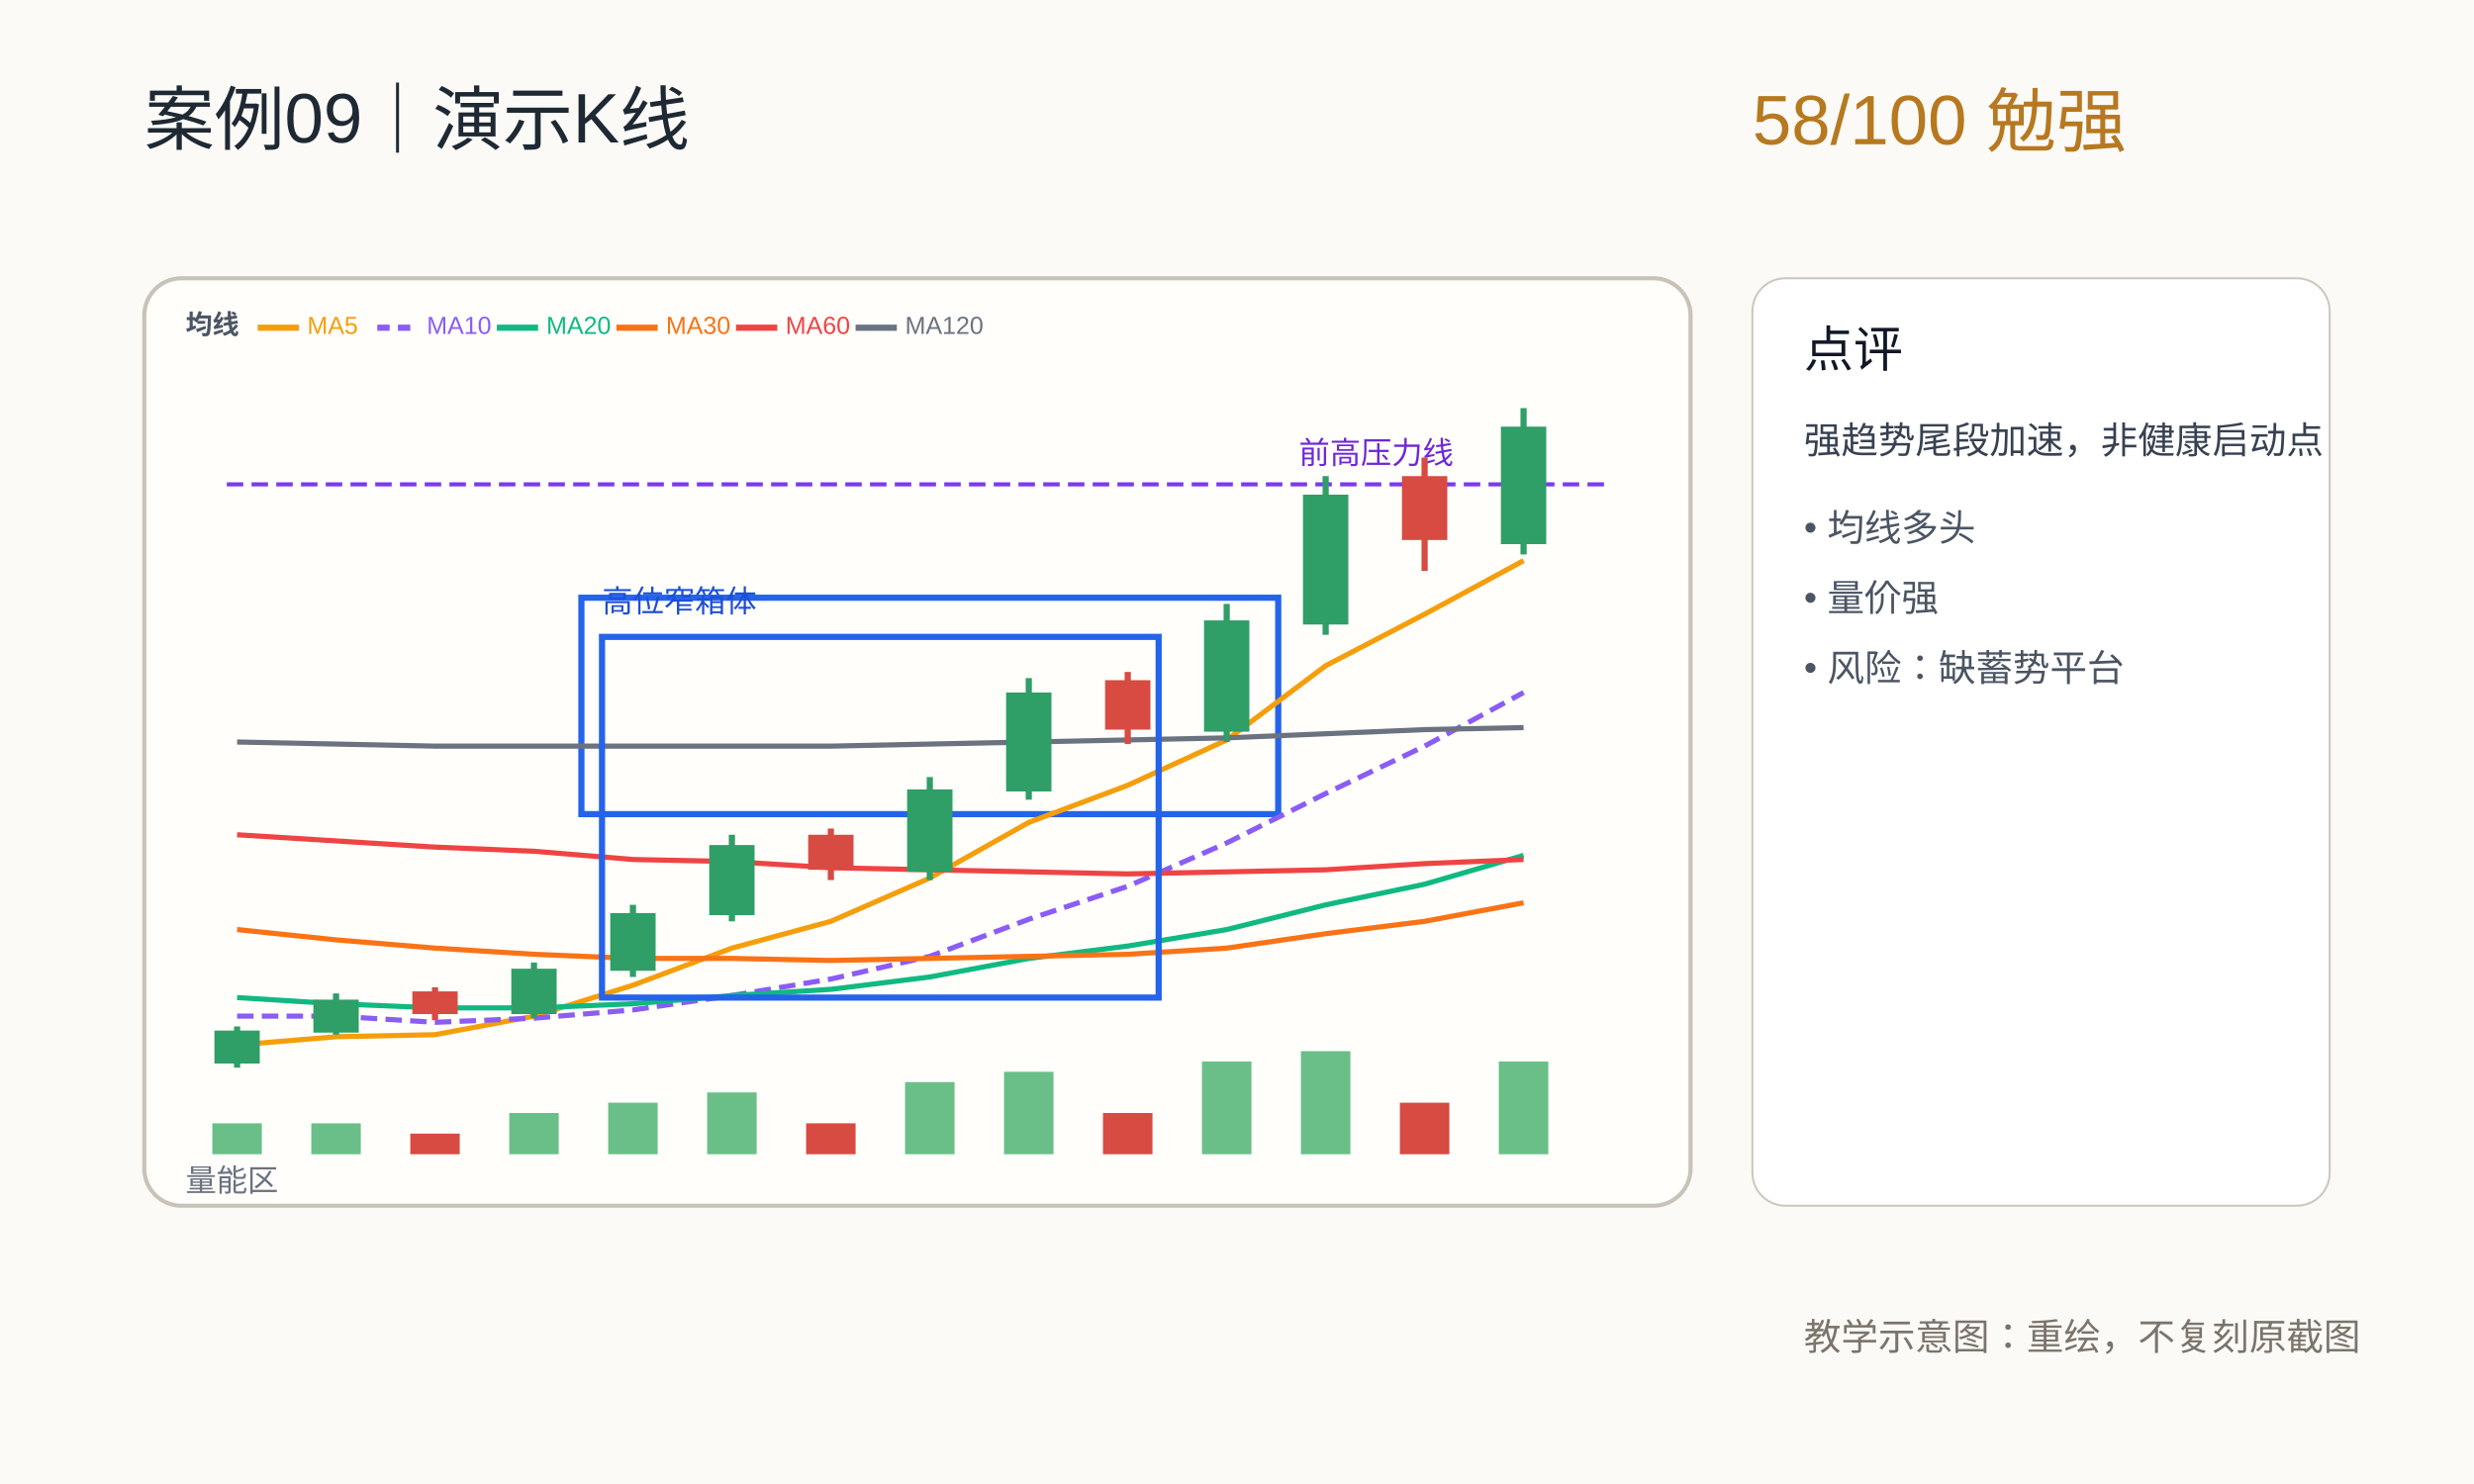
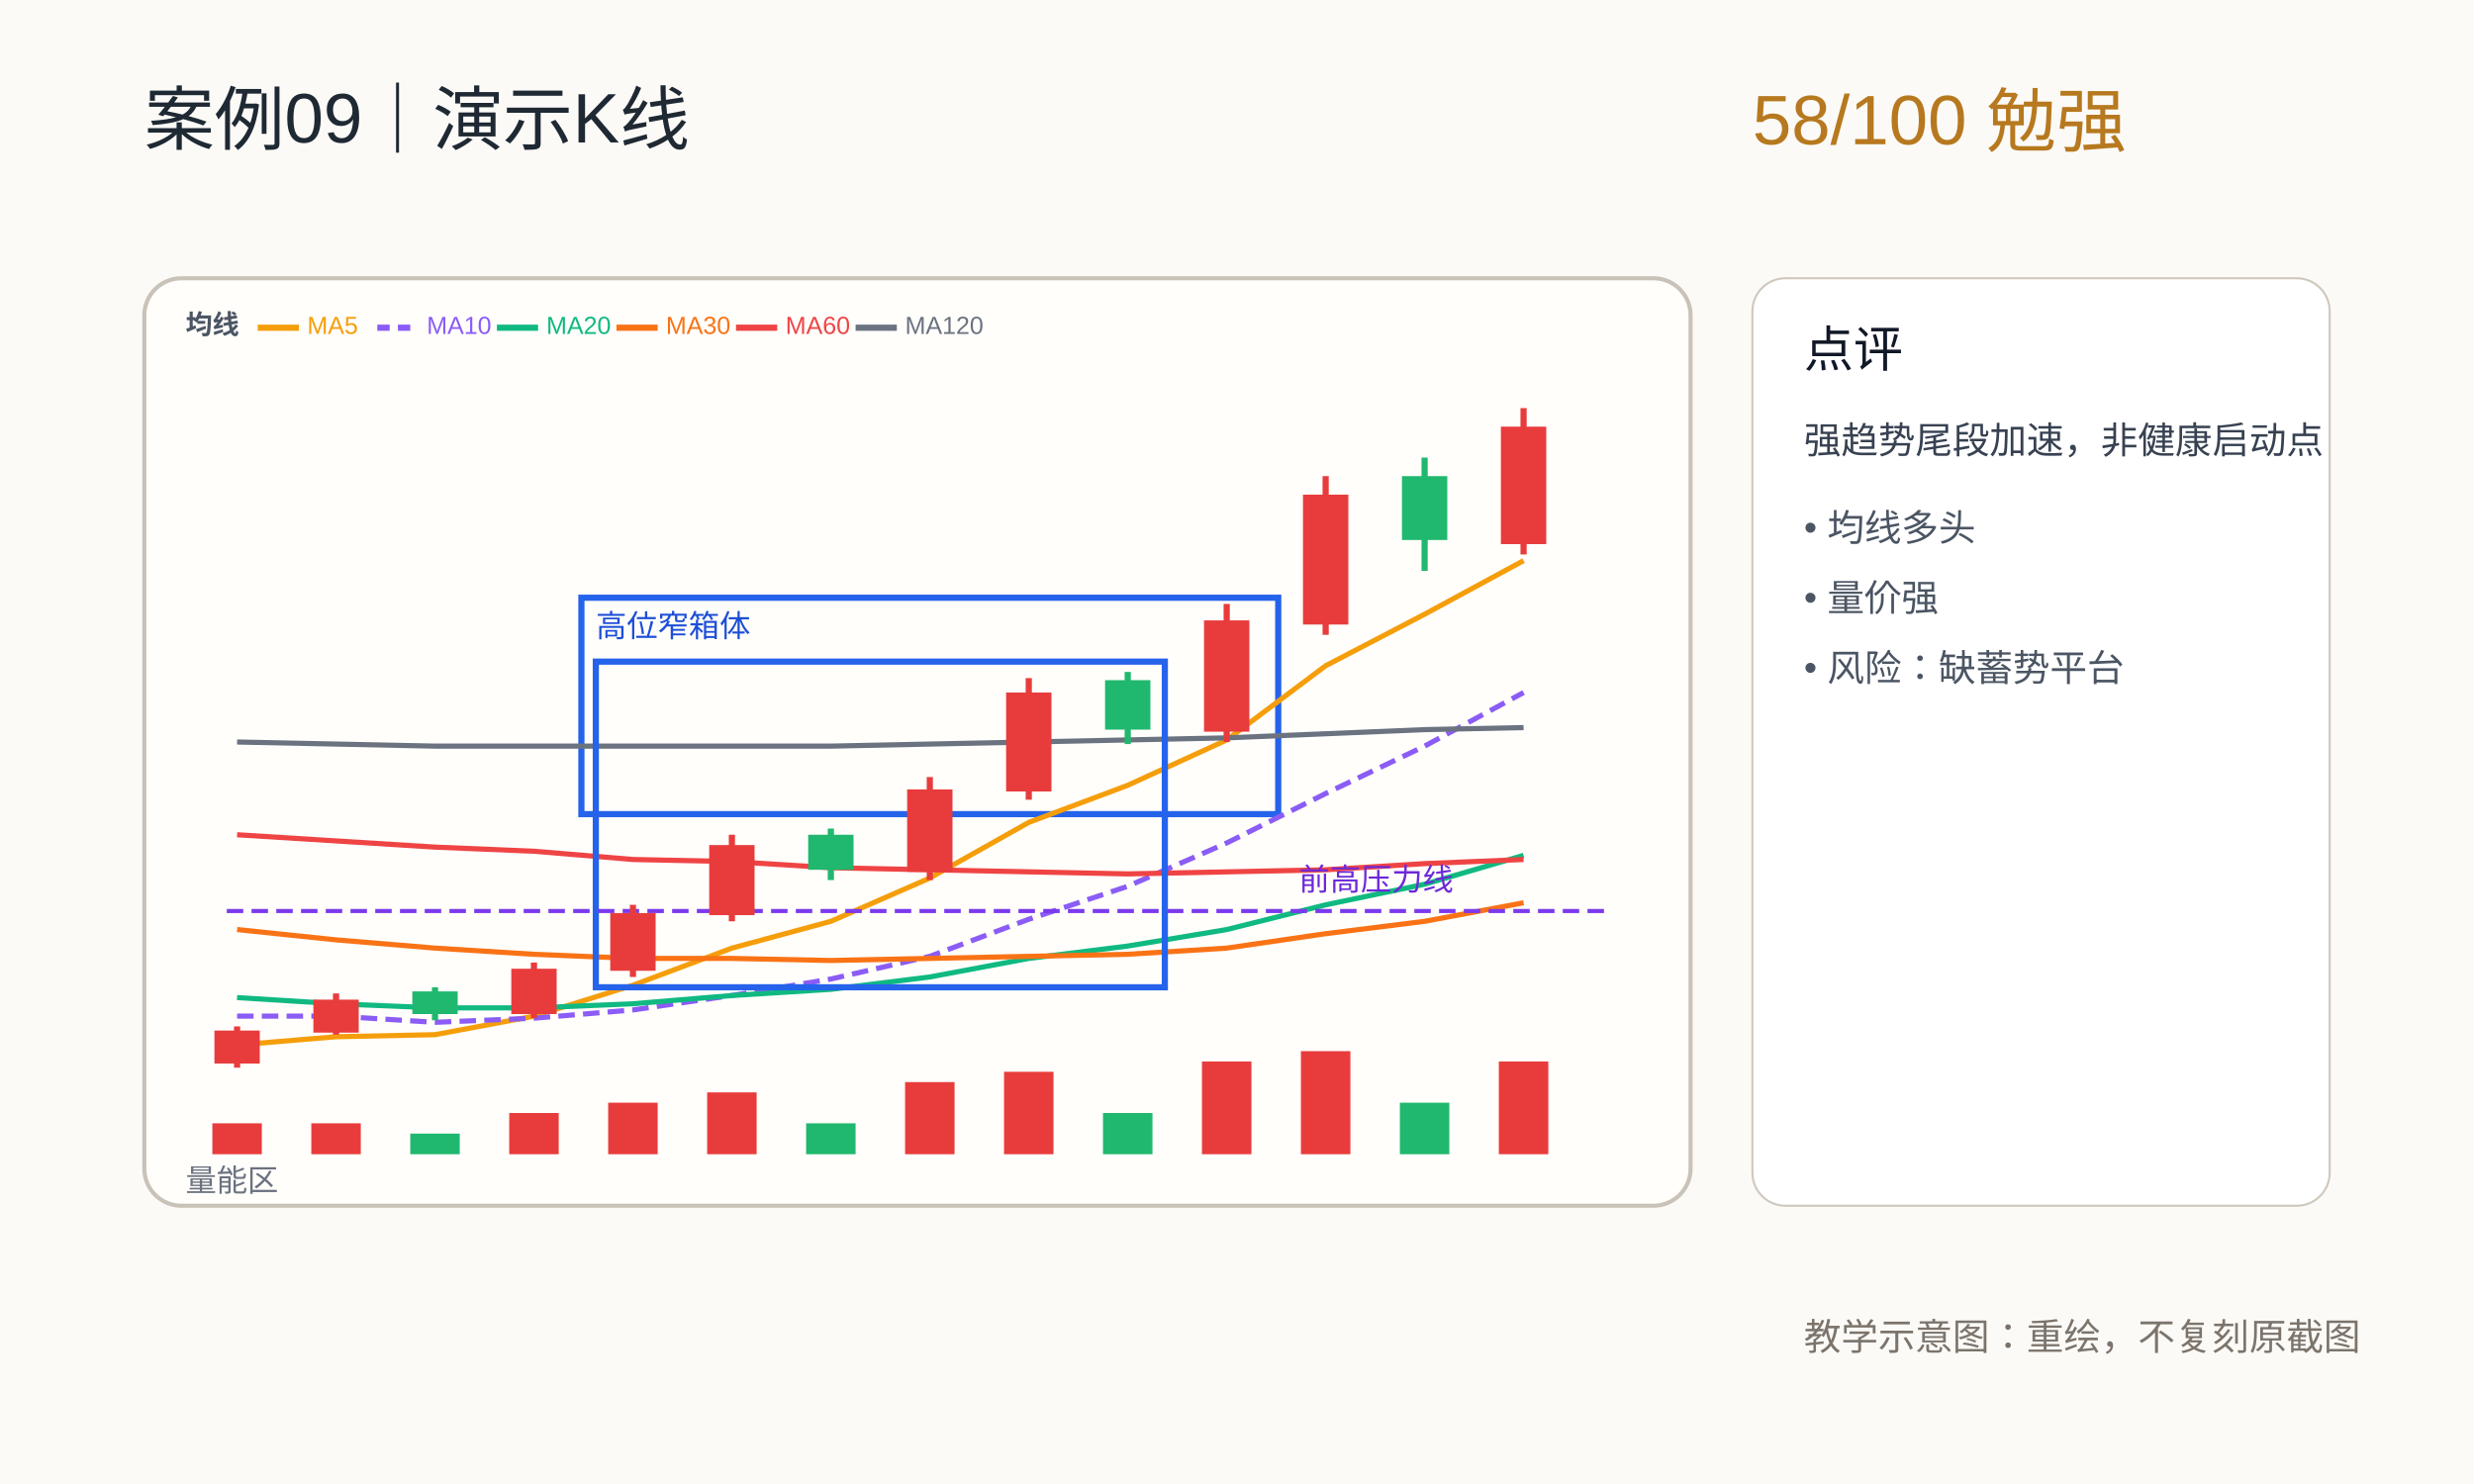
<svg xmlns="http://www.w3.org/2000/svg" width="1200" height="720" viewBox="0 0 1200 720">
  <rect width="1200" height="720" fill="#fbfaf7" />
  <rect x="70" y="135" width="750" height="450" rx="18" fill="#fffefb" stroke="#c9c2b8" stroke-width="2" />
  <text x="70" y="70" font-size="34" font-family="PingFang SC, Arial" fill="#1f2933">案例09｜演示K线</text>
  <text x="850" y="70" font-size="34" font-family="PingFang SC, Arial" fill="#b7791f">58/100  勉强</text>
  <rect x="282" y="290" width="338" height="105" fill="none" stroke="#2563eb" stroke-width="3" />
  <text x="90" y="162" font-size="13" font-family="PingFang SC, Arial" fill="#4b5563" font-weight="bold">均线</text>
  <line x1="125" y1="159" x2="145" y2="159" stroke="#f59e0b" stroke-width="3" />
  <text x="149" y="162" font-size="12" font-family="PingFang SC, Arial" fill="#f59e0b">MA5</text>
  <line x1="183" y1="159" x2="203" y2="159" stroke="#8b5cf6" stroke-width="3" stroke-dasharray="6,4" />
  <text x="207" y="162" font-size="12" font-family="PingFang SC, Arial" fill="#8b5cf6">MA10</text>
  <line x1="241" y1="159" x2="261" y2="159" stroke="#10b981" stroke-width="3" />
  <text x="265" y="162" font-size="12" font-family="PingFang SC, Arial" fill="#10b981">MA20</text>
  <line x1="299" y1="159" x2="319" y2="159" stroke="#f97316" stroke-width="3" />
  <text x="323" y="162" font-size="12" font-family="PingFang SC, Arial" fill="#f97316">MA30</text>
  <line x1="357" y1="159" x2="377" y2="159" stroke="#ef4444" stroke-width="3" />
  <text x="381" y="162" font-size="12" font-family="PingFang SC, Arial" fill="#ef4444">MA60</text>
  <line x1="415" y1="159" x2="435" y2="159" stroke="#6b7280" stroke-width="3" />
  <text x="439" y="162" font-size="12" font-family="PingFang SC, Arial" fill="#6b7280">MA120</text>
  <polyline points="115,507 163,503 211,502 259,493 307,478 355,460 403,447 451,426 499,399 547,381 595,359 643,323 691,298 739,272" fill="none" stroke="#f59e0b" stroke-width="2.5" />
  <polyline points="115,493 163,493 211,496 259,494 307,490 355,483 403,475 451,464 499,446 547,430 595,409 643,385 691,362 739,336" fill="none" stroke="#8b5cf6" stroke-width="2.5" stroke-dasharray="8,4" />
  <polyline points="115,484 163,487 211,489 259,489 307,487 355,483 403,480 451,474 499,465 547,459 595,451 643,439 691,429 739,415" fill="none" stroke="#10b981" stroke-width="2.5" />
  <polyline points="115,451 163,456 211,460 259,463 307,465 355,465 403,466 451,465 499,464 547,463 595,460 643,453 691,447 739,438" fill="none" stroke="#f97316" stroke-width="2.5" />
  <polyline points="115,405 163,408 211,411 259,413 307,417 355,418 403,421 451,422 499,423 547,424 595,423 643,422 691,419 739,417" fill="none" stroke="#ef4444" stroke-width="2.5" />
  <polyline points="115,360 163,361 211,362 259,362 307,362 355,362 403,362 451,361 499,360 547,359 595,358 643,356 691,354 739,353" fill="none" stroke="#6b7280" stroke-width="2.5" />
-   <line x1="110" y1="235" x2="780" y2="235" stroke="#7c3aed" stroke-width="2" stroke-dasharray="8,4" />
-   <text x="630" y="225" font-size="15" font-family="PingFang SC, Arial" fill="#6d28d9">前高压力线</text>
-   <rect x="292" y="309" width="270" height="175" fill="none" stroke="#2563eb" stroke-width="3" />
-   <text x="292" y="297" font-size="15" font-family="PingFang SC, Arial" fill="#1d4ed8">高位窄箱体</text>
-   <line x1="115" y1="498" x2="115" y2="518" stroke="#2f9e67" stroke-width="3" />
-   <rect x="104" y="500" width="22" height="16" fill="#2f9e67" />
-   <line x1="163" y1="482" x2="163" y2="502" stroke="#2f9e67" stroke-width="3" />
-   <rect x="152" y="485" width="22" height="16" fill="#2f9e67" />
-   <line x1="211" y1="479" x2="211" y2="495" stroke="#d74b42" stroke-width="3" />
-   <rect x="200" y="481" width="22" height="11" fill="#d74b42" />
-   <line x1="259" y1="467" x2="259" y2="494" stroke="#2f9e67" stroke-width="3" />
-   <rect x="248" y="470" width="22" height="22" fill="#2f9e67" />
-   <line x1="307" y1="439" x2="307" y2="474" stroke="#2f9e67" stroke-width="3" />
-   <rect x="296" y="443" width="22" height="28" fill="#2f9e67" />
-   <line x1="355" y1="405" x2="355" y2="447" stroke="#2f9e67" stroke-width="3" />
-   <rect x="344" y="410" width="22" height="34" fill="#2f9e67" />
-   <line x1="403" y1="402" x2="403" y2="427" stroke="#d74b42" stroke-width="3" />
-   <rect x="392" y="405" width="22" height="17" fill="#d74b42" />
-   <line x1="451" y1="377" x2="451" y2="427" stroke="#2f9e67" stroke-width="3" />
-   <rect x="440" y="383" width="22" height="40" fill="#2f9e67" />
-   <line x1="499" y1="329" x2="499" y2="388" stroke="#2f9e67" stroke-width="3" />
-   <rect x="488" y="336" width="22" height="48" fill="#2f9e67" />
-   <line x1="547" y1="326" x2="547" y2="361" stroke="#d74b42" stroke-width="3" />
-   <rect x="536" y="330" width="22" height="24" fill="#d74b42" />
-   <line x1="595" y1="293" x2="595" y2="360" stroke="#2f9e67" stroke-width="3" />
-   <rect x="584" y="301" width="22" height="54" fill="#2f9e67" />
-   <line x1="643" y1="231" x2="643" y2="308" stroke="#2f9e67" stroke-width="3" />
-   <rect x="632" y="240" width="22" height="63" fill="#2f9e67" />
-   <line x1="691" y1="222" x2="691" y2="277" stroke="#d74b42" stroke-width="3" />
-   <rect x="680" y="231" width="22" height="31" fill="#d74b42" />
-   <line x1="739" y1="198" x2="739" y2="269" stroke="#2f9e67" stroke-width="3" />
-   <rect x="728" y="207" width="22" height="57" fill="#2f9e67" />
-   <rect x="103" y="545" width="24" height="15" fill="#6abf88" />
-   <rect x="151" y="545" width="24" height="15" fill="#6abf88" />
-   <rect x="199" y="550" width="24" height="10" fill="#d74b42" />
-   <rect x="247" y="540" width="24" height="20" fill="#6abf88" />
-   <rect x="295" y="535" width="24" height="25" fill="#6abf88" />
-   <rect x="343" y="530" width="24" height="30" fill="#6abf88" />
-   <rect x="391" y="545" width="24" height="15" fill="#d74b42" />
-   <rect x="439" y="525" width="24" height="35" fill="#6abf88" />
-   <rect x="487" y="520" width="24" height="40" fill="#6abf88" />
-   <rect x="535" y="540" width="24" height="20" fill="#d74b42" />
-   <rect x="583" y="515" width="24" height="45" fill="#6abf88" />
-   <rect x="631" y="510" width="24" height="50" fill="#6abf88" />
-   <rect x="679" y="535" width="24" height="25" fill="#d74b42" />
-   <rect x="727" y="515" width="24" height="45" fill="#6abf88" />
+   <rect x="289" y="321" width="276" height="158" fill="none" stroke="#2563eb" stroke-width="3" />
+   <text x="289" y="309" font-size="15" font-family="PingFang SC, Arial" fill="#1d4ed8">高位窄箱体</text>
+   <line x1="110" y1="442" x2="780" y2="442" stroke="#7c3aed" stroke-width="2" stroke-dasharray="8,4" />
+   <text x="630" y="432" font-size="15" font-family="PingFang SC, Arial" fill="#6d28d9">前高压力线</text>
+   <line x1="115" y1="498" x2="115" y2="518" stroke="#e83c3c" stroke-width="3" />
+   <rect x="104" y="500" width="22" height="16" fill="#e83c3c" />
+   <line x1="163" y1="482" x2="163" y2="502" stroke="#e83c3c" stroke-width="3" />
+   <rect x="152" y="485" width="22" height="16" fill="#e83c3c" />
+   <line x1="211" y1="479" x2="211" y2="495" stroke="#20b86e" stroke-width="3" />
+   <rect x="200" y="481" width="22" height="11" fill="#20b86e" />
+   <line x1="259" y1="467" x2="259" y2="494" stroke="#e83c3c" stroke-width="3" />
+   <rect x="248" y="470" width="22" height="22" fill="#e83c3c" />
+   <line x1="307" y1="439" x2="307" y2="474" stroke="#e83c3c" stroke-width="3" />
+   <rect x="296" y="443" width="22" height="28" fill="#e83c3c" />
+   <line x1="355" y1="405" x2="355" y2="447" stroke="#e83c3c" stroke-width="3" />
+   <rect x="344" y="410" width="22" height="34" fill="#e83c3c" />
+   <line x1="403" y1="402" x2="403" y2="427" stroke="#20b86e" stroke-width="3" />
+   <rect x="392" y="405" width="22" height="17" fill="#20b86e" />
+   <line x1="451" y1="377" x2="451" y2="427" stroke="#e83c3c" stroke-width="3" />
+   <rect x="440" y="383" width="22" height="40" fill="#e83c3c" />
+   <line x1="499" y1="329" x2="499" y2="388" stroke="#e83c3c" stroke-width="3" />
+   <rect x="488" y="336" width="22" height="48" fill="#e83c3c" />
+   <line x1="547" y1="326" x2="547" y2="361" stroke="#20b86e" stroke-width="3" />
+   <rect x="536" y="330" width="22" height="24" fill="#20b86e" />
+   <line x1="595" y1="293" x2="595" y2="360" stroke="#e83c3c" stroke-width="3" />
+   <rect x="584" y="301" width="22" height="54" fill="#e83c3c" />
+   <line x1="643" y1="231" x2="643" y2="308" stroke="#e83c3c" stroke-width="3" />
+   <rect x="632" y="240" width="22" height="63" fill="#e83c3c" />
+   <line x1="691" y1="222" x2="691" y2="277" stroke="#20b86e" stroke-width="3" />
+   <rect x="680" y="231" width="22" height="31" fill="#20b86e" />
+   <line x1="739" y1="198" x2="739" y2="269" stroke="#e83c3c" stroke-width="3" />
+   <rect x="728" y="207" width="22" height="57" fill="#e83c3c" />
+   <rect x="103" y="545" width="24" height="15" fill="#e83c3c" />
+   <rect x="151" y="545" width="24" height="15" fill="#e83c3c" />
+   <rect x="199" y="550" width="24" height="10" fill="#20b86e" />
+   <rect x="247" y="540" width="24" height="20" fill="#e83c3c" />
+   <rect x="295" y="535" width="24" height="25" fill="#e83c3c" />
+   <rect x="343" y="530" width="24" height="30" fill="#e83c3c" />
+   <rect x="391" y="545" width="24" height="15" fill="#20b86e" />
+   <rect x="439" y="525" width="24" height="35" fill="#e83c3c" />
+   <rect x="487" y="520" width="24" height="40" fill="#e83c3c" />
+   <rect x="535" y="540" width="24" height="20" fill="#20b86e" />
+   <rect x="583" y="515" width="24" height="45" fill="#e83c3c" />
+   <rect x="631" y="510" width="24" height="50" fill="#e83c3c" />
+   <rect x="679" y="535" width="24" height="25" fill="#20b86e" />
+   <rect x="727" y="515" width="24" height="45" fill="#e83c3c" />
  <text x="90" y="578" font-size="15" font-family="PingFang SC, Arial" fill="#6b7280">量能区</text>
  <rect x="850" y="135" width="280" height="450" rx="16" fill="#ffffff" stroke="#d0c7bc" />
  <text x="875" y="178" font-size="24" font-family="PingFang SC, Arial" fill="#111827">点评</text>
  <text x="875" y="220" font-size="18" font-family="PingFang SC, Arial" fill="#374151">强趋势尾段加速，非健康启动点</text>
  <text x="875" y="262" font-size="18" font-family="PingFang SC, Arial" fill="#4b5563">• 均线多头</text>
  <text x="875" y="296" font-size="18" font-family="PingFang SC, Arial" fill="#4b5563">• 量价强</text>
  <text x="875" y="330" font-size="18" font-family="PingFang SC, Arial" fill="#4b5563">• 风险：缺蓄势平台</text>
  <text x="875" y="655" font-size="18" font-family="PingFang SC, Arial" fill="#7c746b">教学示意图：重绘，不复刻原截图</text>
</svg>
